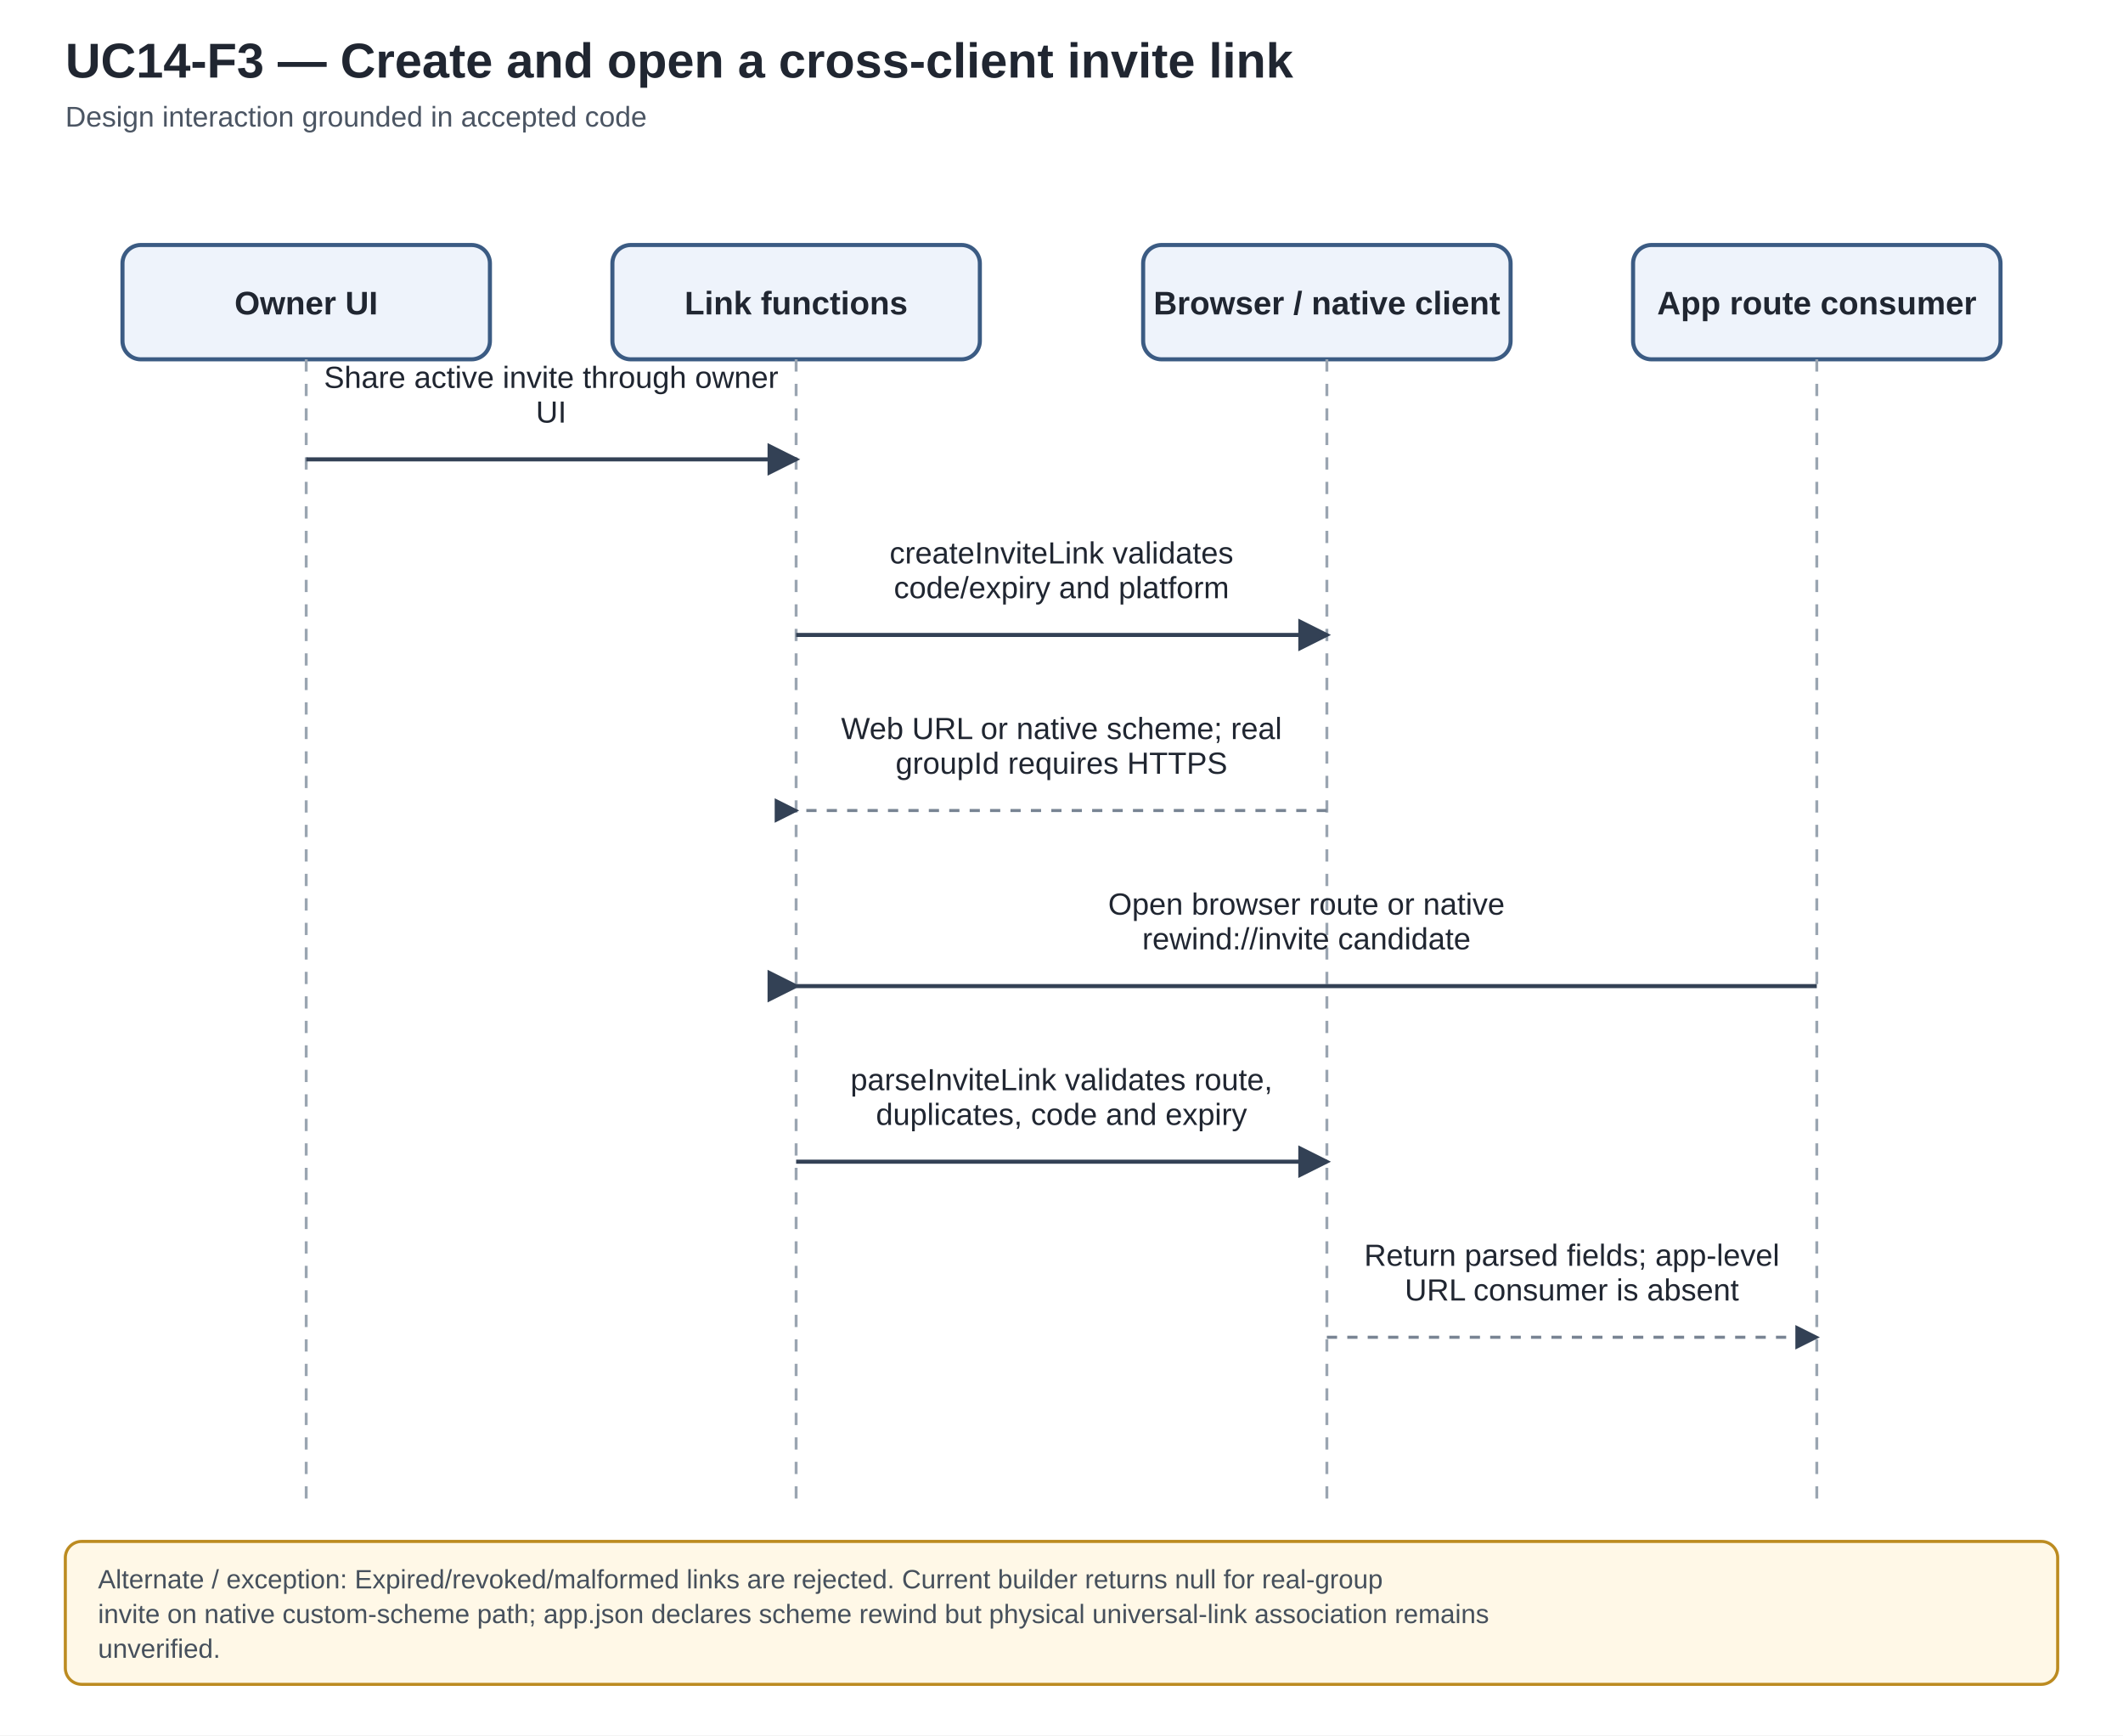
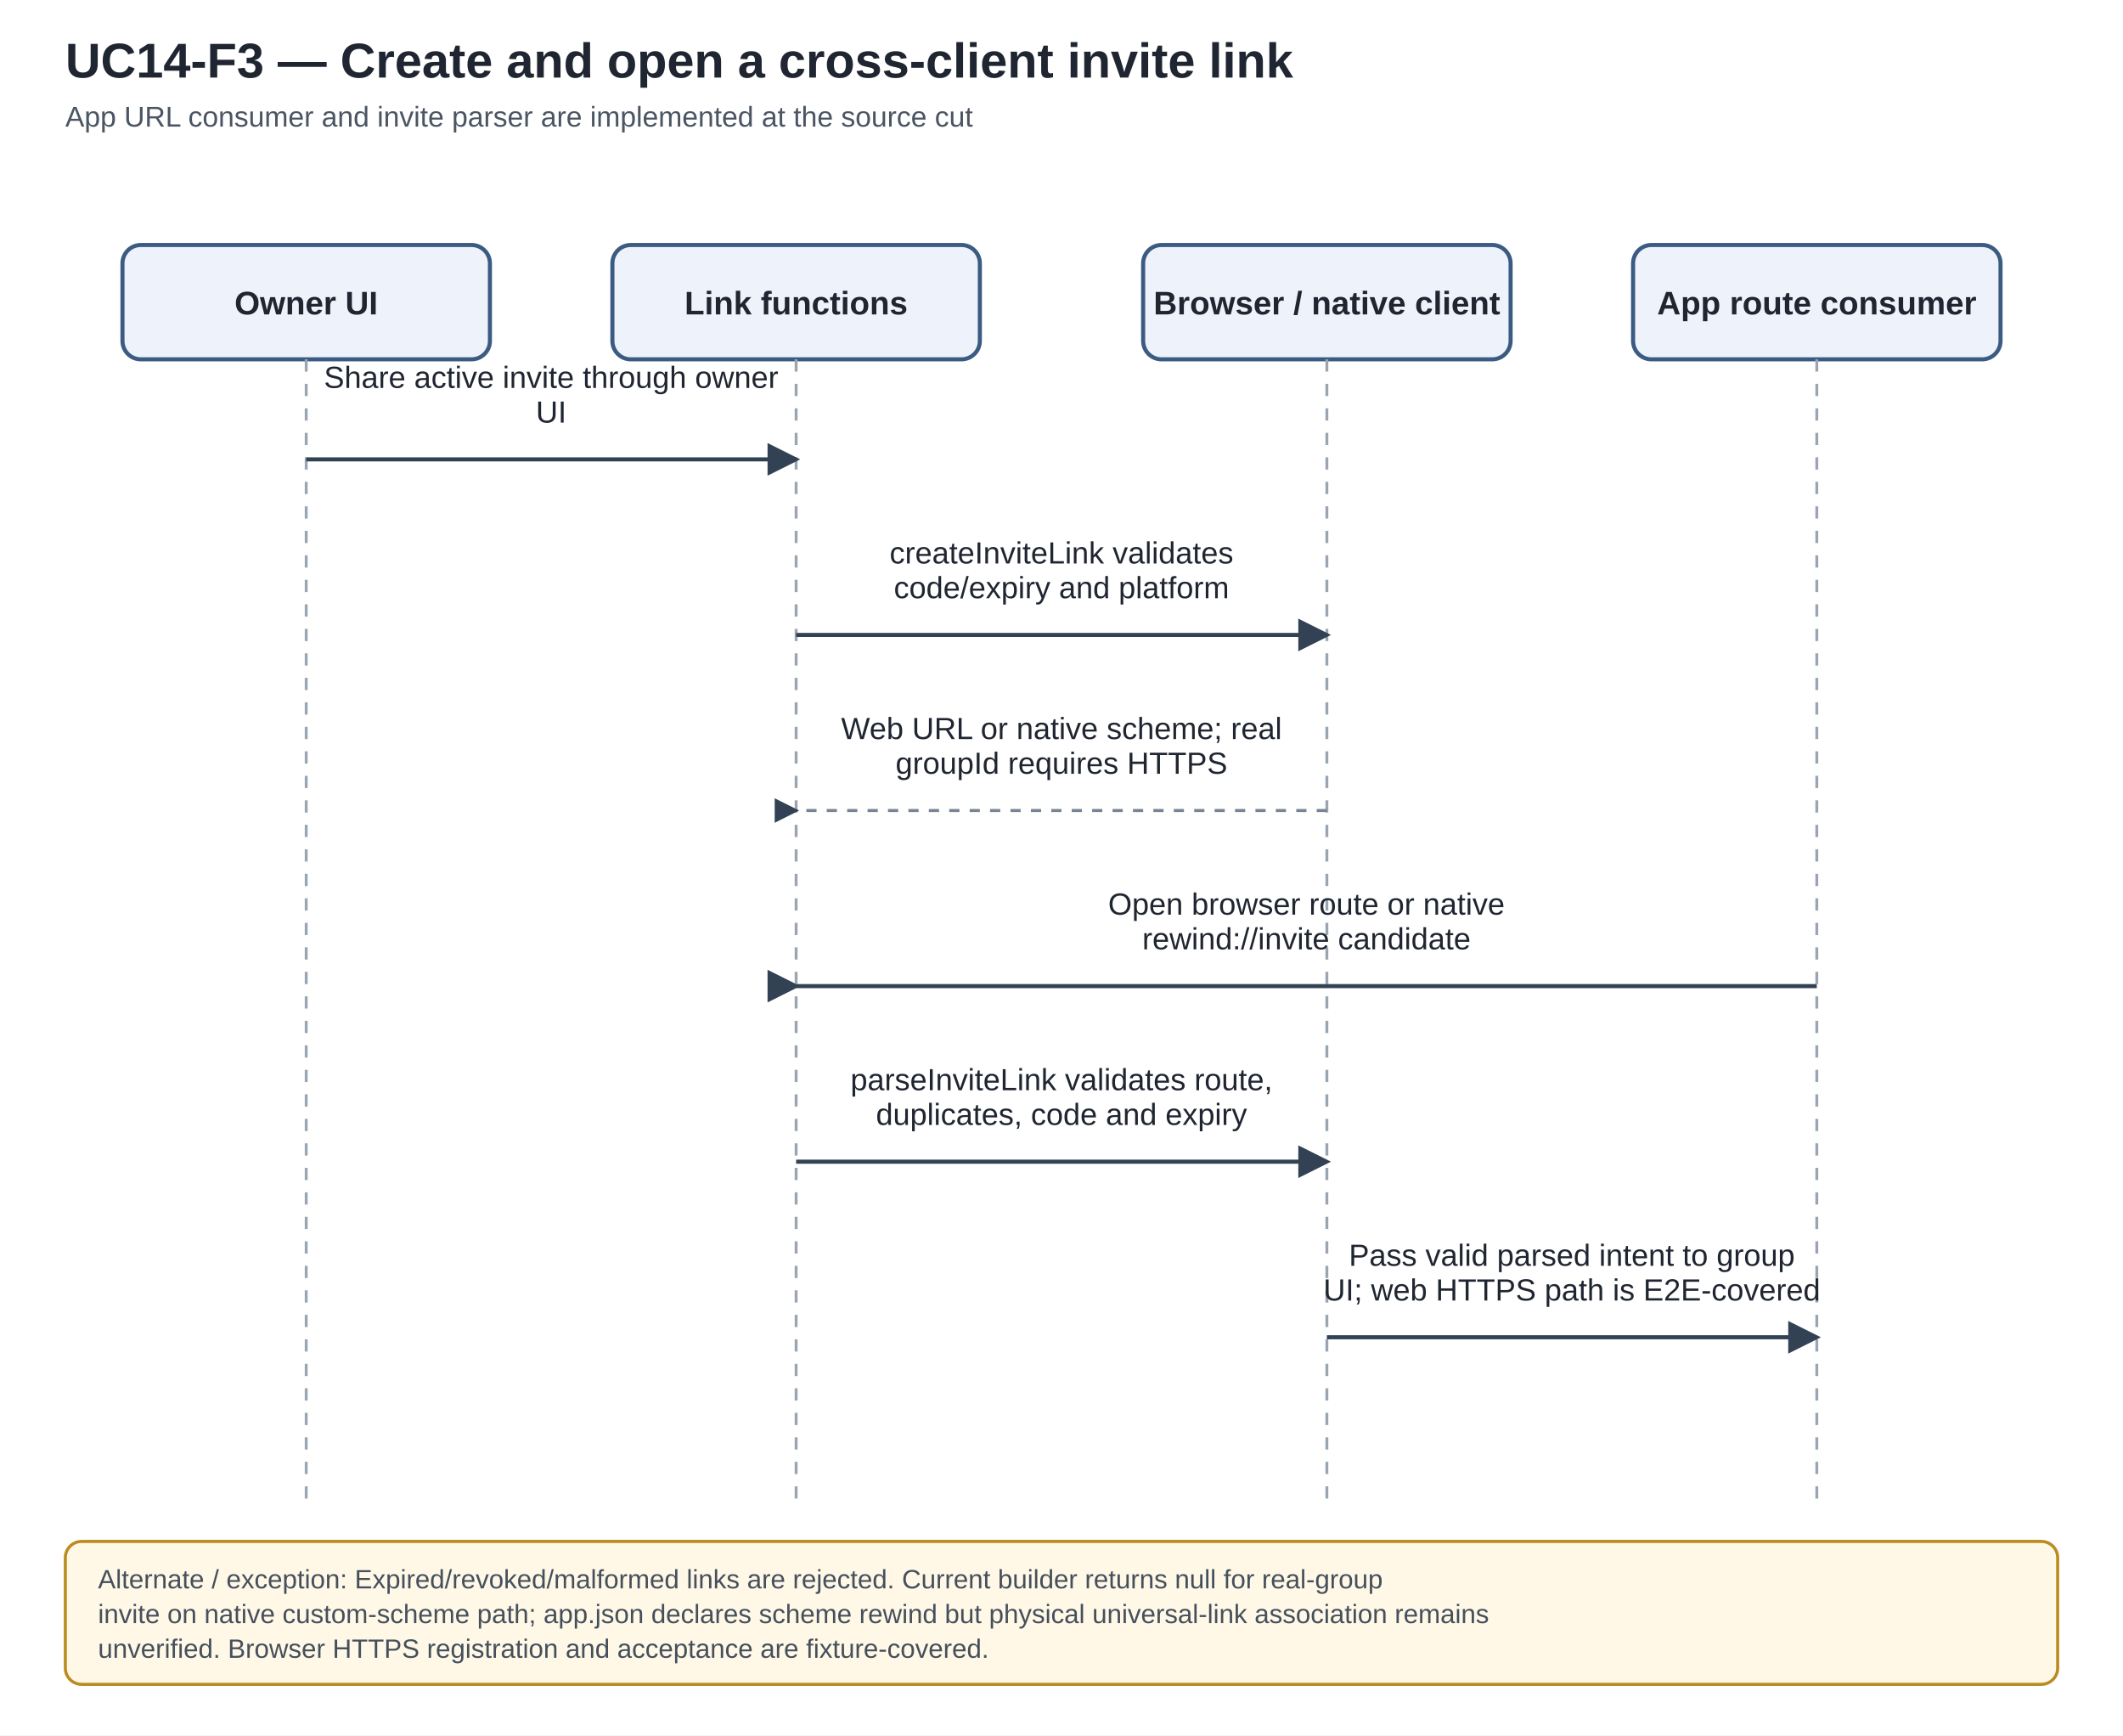
<svg xmlns="http://www.w3.org/2000/svg" width="1040" height="850" viewBox="0 0 1040 850">
  <style>text{font-family:Arial,Helvetica,sans-serif;fill:#202631}.title{font-size:24px;font-weight:700}.sub{font-size:14px;fill:#4b5563}.actor{fill:#eef3fb;stroke:#3b5b83;stroke-width:2}.box{fill:#fff;stroke:#536579;stroke-width:2}.note{fill:#fff8e7;stroke:#bc8b20;stroke-width:1.5}.lifeline{stroke:#9aa5b1;stroke-width:1.4;stroke-dasharray:6 6}.msg{stroke:#334155;stroke-width:2;fill:none}.ret{stroke:#788493;stroke-width:1.5;stroke-dasharray:5 5;fill:none}.label{font-size:15px}.small{font-size:13px;fill:#46505c}.head{font-size:16px;font-weight:700}.association{stroke:#64748b;stroke-width:2;fill:none}</style>
  <defs>
    <marker id="arrow" markerWidth="8" markerHeight="8" refX="7" refY="4" orient="auto">
      <path d="M0,0 L8,4 L0,8 z" fill="#334155" />
    </marker>
    <marker id="arrowleft" markerWidth="8" markerHeight="8" refX="1" refY="4" orient="auto">
      <path d="M8,0 L0,4 L8,8 z" fill="#334155" />
    </marker>
  </defs>
  <rect width="100%" height="100%" fill="#ffffff" />
  <text class="title" x="32" y="38">UC14-F3 — Create and open a cross-client invite link</text>
-   <text class="sub" x="32" y="62">Design interaction grounded in accepted code</text>
+   <text class="sub" x="32" y="62">App URL consumer and invite parser are implemented at the source cut</text>
  <rect class="actor" x="60" y="120" width="180" height="56" rx="9" />
  <text class="head" x="150" y="154" text-anchor="middle">Owner UI</text>
  <line class="lifeline" x1="150" y1="176" x2="150" y2="735" />
  <rect class="actor" x="300" y="120" width="180" height="56" rx="9" />
  <text class="head" x="390" y="154" text-anchor="middle">Link functions</text>
  <line class="lifeline" x1="390" y1="176" x2="390" y2="735" />
  <rect class="actor" x="560" y="120" width="180" height="56" rx="9" />
  <text class="head" x="650" y="154" text-anchor="middle">Browser / native client</text>
  <line class="lifeline" x1="650" y1="176" x2="650" y2="735" />
  <rect class="actor" x="800" y="120" width="180" height="56" rx="9" />
  <text class="head" x="890" y="154" text-anchor="middle">App route consumer</text>
  <line class="lifeline" x1="890" y1="176" x2="890" y2="735" />
  <line class="msg" x1="150" y1="225" x2="390" y2="225" marker-end="url(#arrow)" />
  <text class="label" x="270.0" y="190" text-anchor="middle">Share active invite through owner</text>
  <text class="label" x="270.0" y="207" text-anchor="middle">UI</text>
  <line class="msg" x1="390" y1="311" x2="650" y2="311" marker-end="url(#arrow)" />
  <text class="label" x="520.0" y="276" text-anchor="middle">createInviteLink validates</text>
  <text class="label" x="520.0" y="293" text-anchor="middle">code/expiry and platform</text>
  <line class="ret" x1="650" y1="397" x2="390" y2="397" marker-end="url(#arrowleft)" />
  <text class="label" x="520.0" y="362" text-anchor="middle">Web URL or native scheme; real</text>
  <text class="label" x="520.0" y="379" text-anchor="middle">groupId requires HTTPS</text>
  <line class="msg" x1="890" y1="483" x2="390" y2="483" marker-end="url(#arrowleft)" />
  <text class="label" x="640.0" y="448" text-anchor="middle">Open browser route or native</text>
  <text class="label" x="640.0" y="465" text-anchor="middle">rewind://invite candidate</text>
  <line class="msg" x1="390" y1="569" x2="650" y2="569" marker-end="url(#arrow)" />
  <text class="label" x="520.0" y="534" text-anchor="middle">parseInviteLink validates route,</text>
  <text class="label" x="520.0" y="551" text-anchor="middle">duplicates, code and expiry</text>
-   <line class="ret" x1="650" y1="655" x2="890" y2="655" marker-end="url(#arrow)" />
-   <text class="label" x="770.0" y="620" text-anchor="middle">Return parsed fields; app-level</text>
-   <text class="label" x="770.0" y="637" text-anchor="middle">URL consumer is absent</text>
+   <line class="msg" x1="650" y1="655" x2="890" y2="655" marker-end="url(#arrow)" />
+   <text class="label" x="770.0" y="620" text-anchor="middle">Pass valid parsed intent to group</text>
+   <text class="label" x="770.0" y="637" text-anchor="middle">UI; web HTTPS path is E2E-covered</text>
  <rect class="note" x="32" y="755" width="976" height="70" rx="8" />
  <text class="small" x="48" y="778">Alternate / exception: Expired/revoked/malformed links are rejected. Current builder returns null for real-group</text>
  <text class="small" x="48" y="795">invite on native custom-scheme path; app.json declares scheme rewind but physical universal-link association remains</text>
-   <text class="small" x="48" y="812">unverified.</text>
+   <text class="small" x="48" y="812">unverified. Browser HTTPS registration and acceptance are fixture-covered.</text>
</svg>
